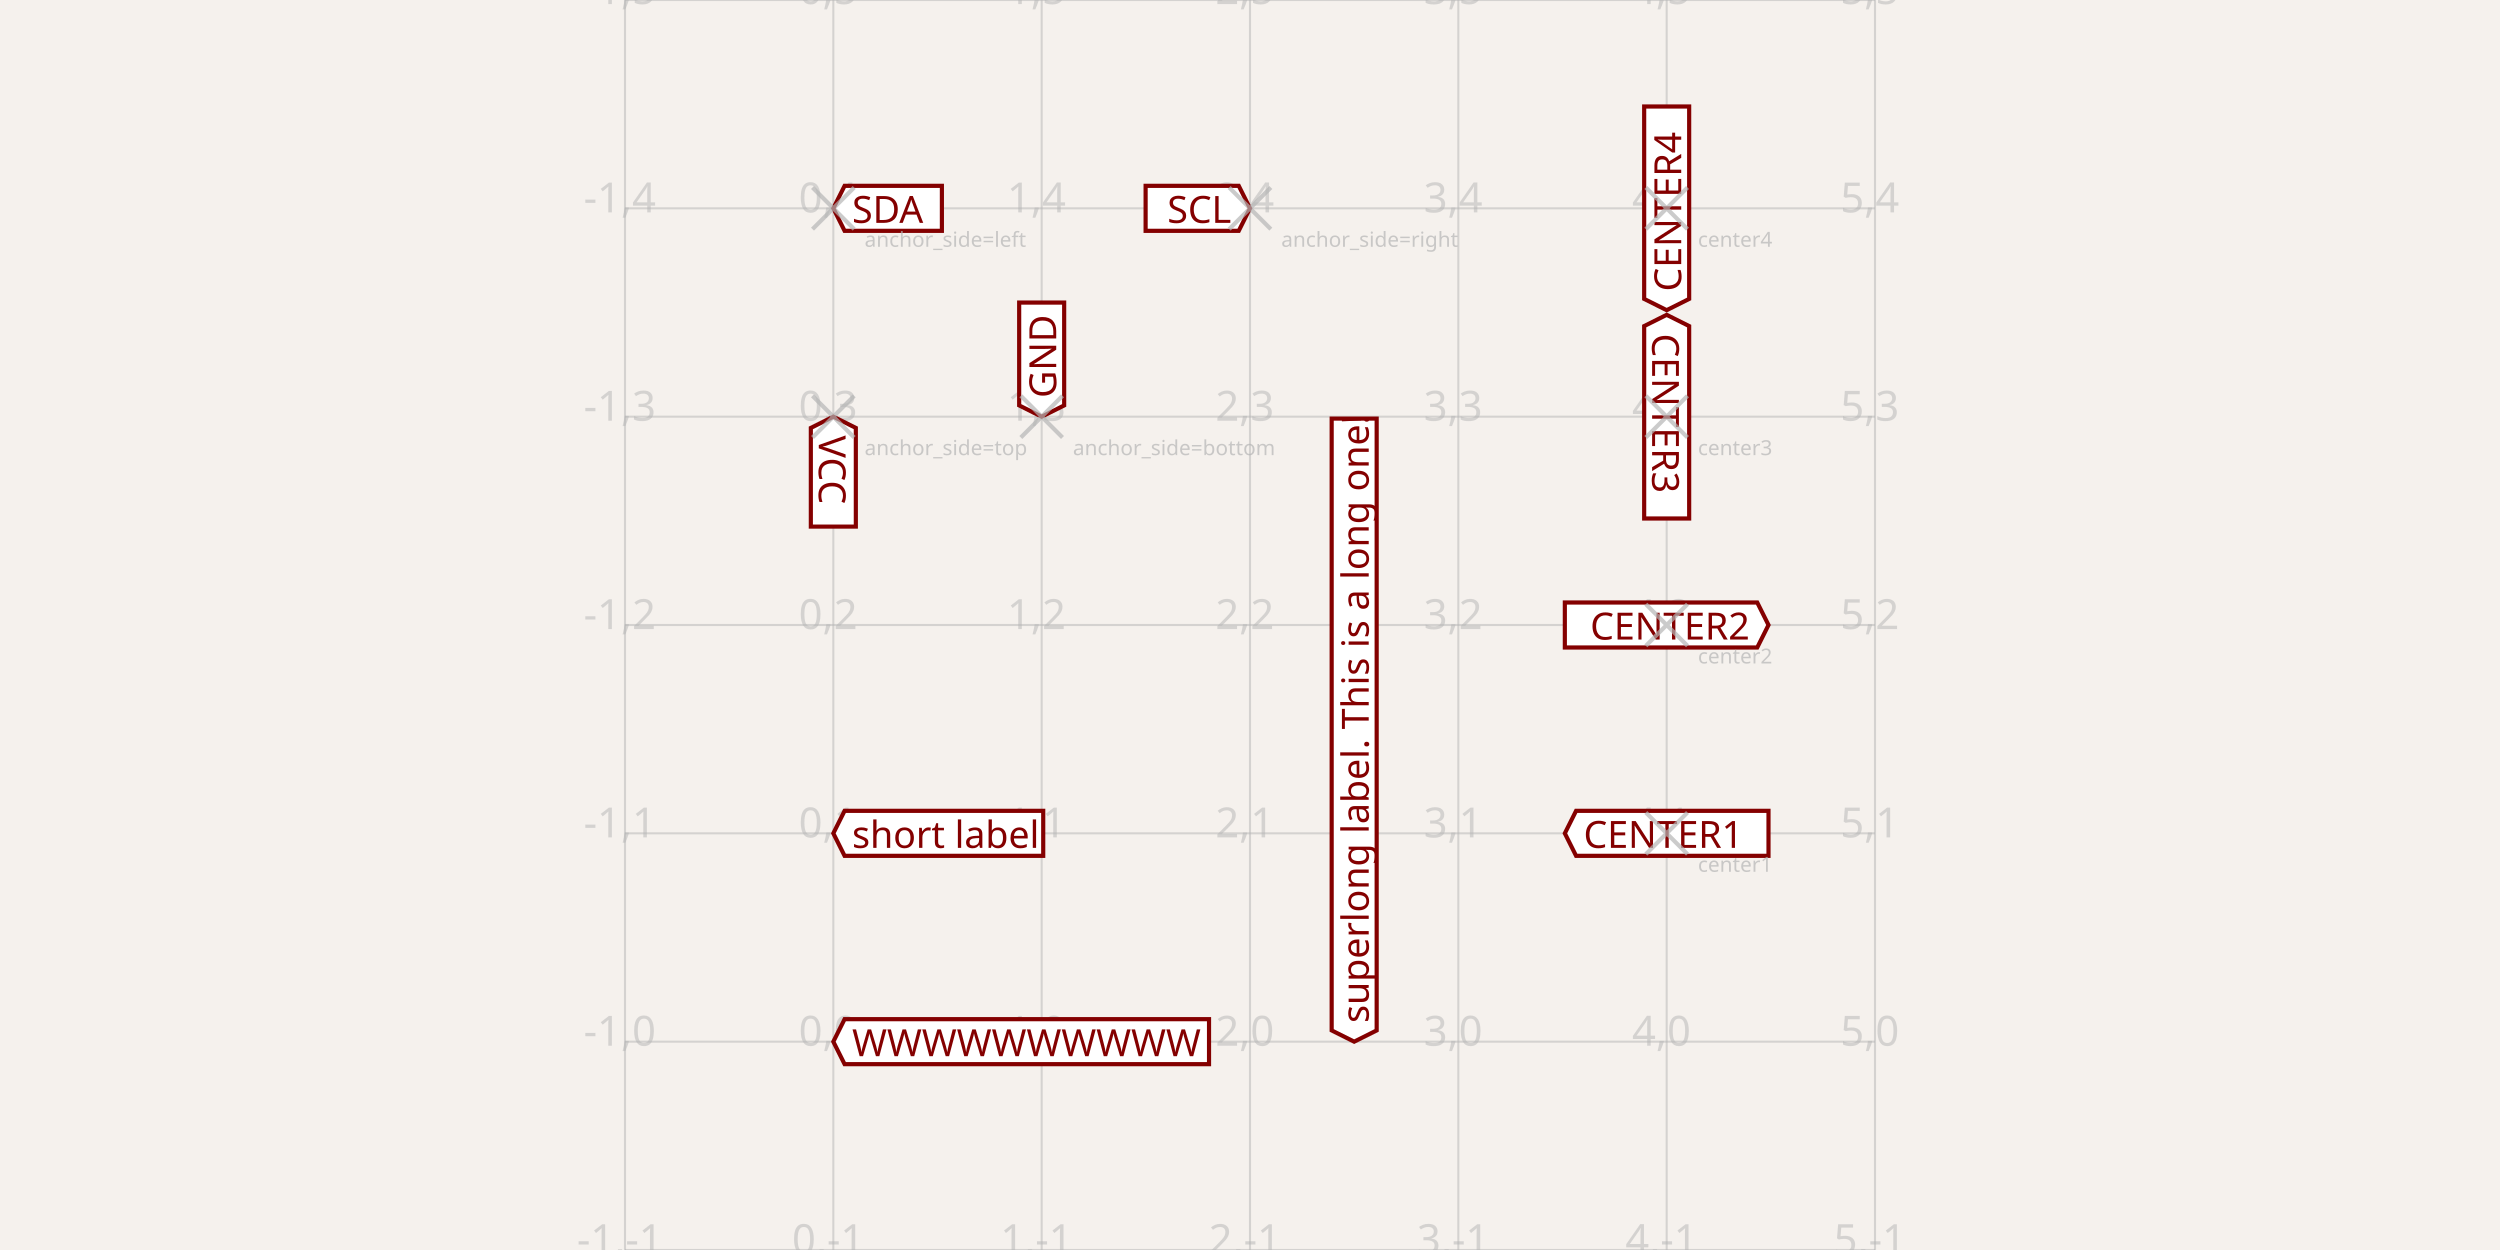
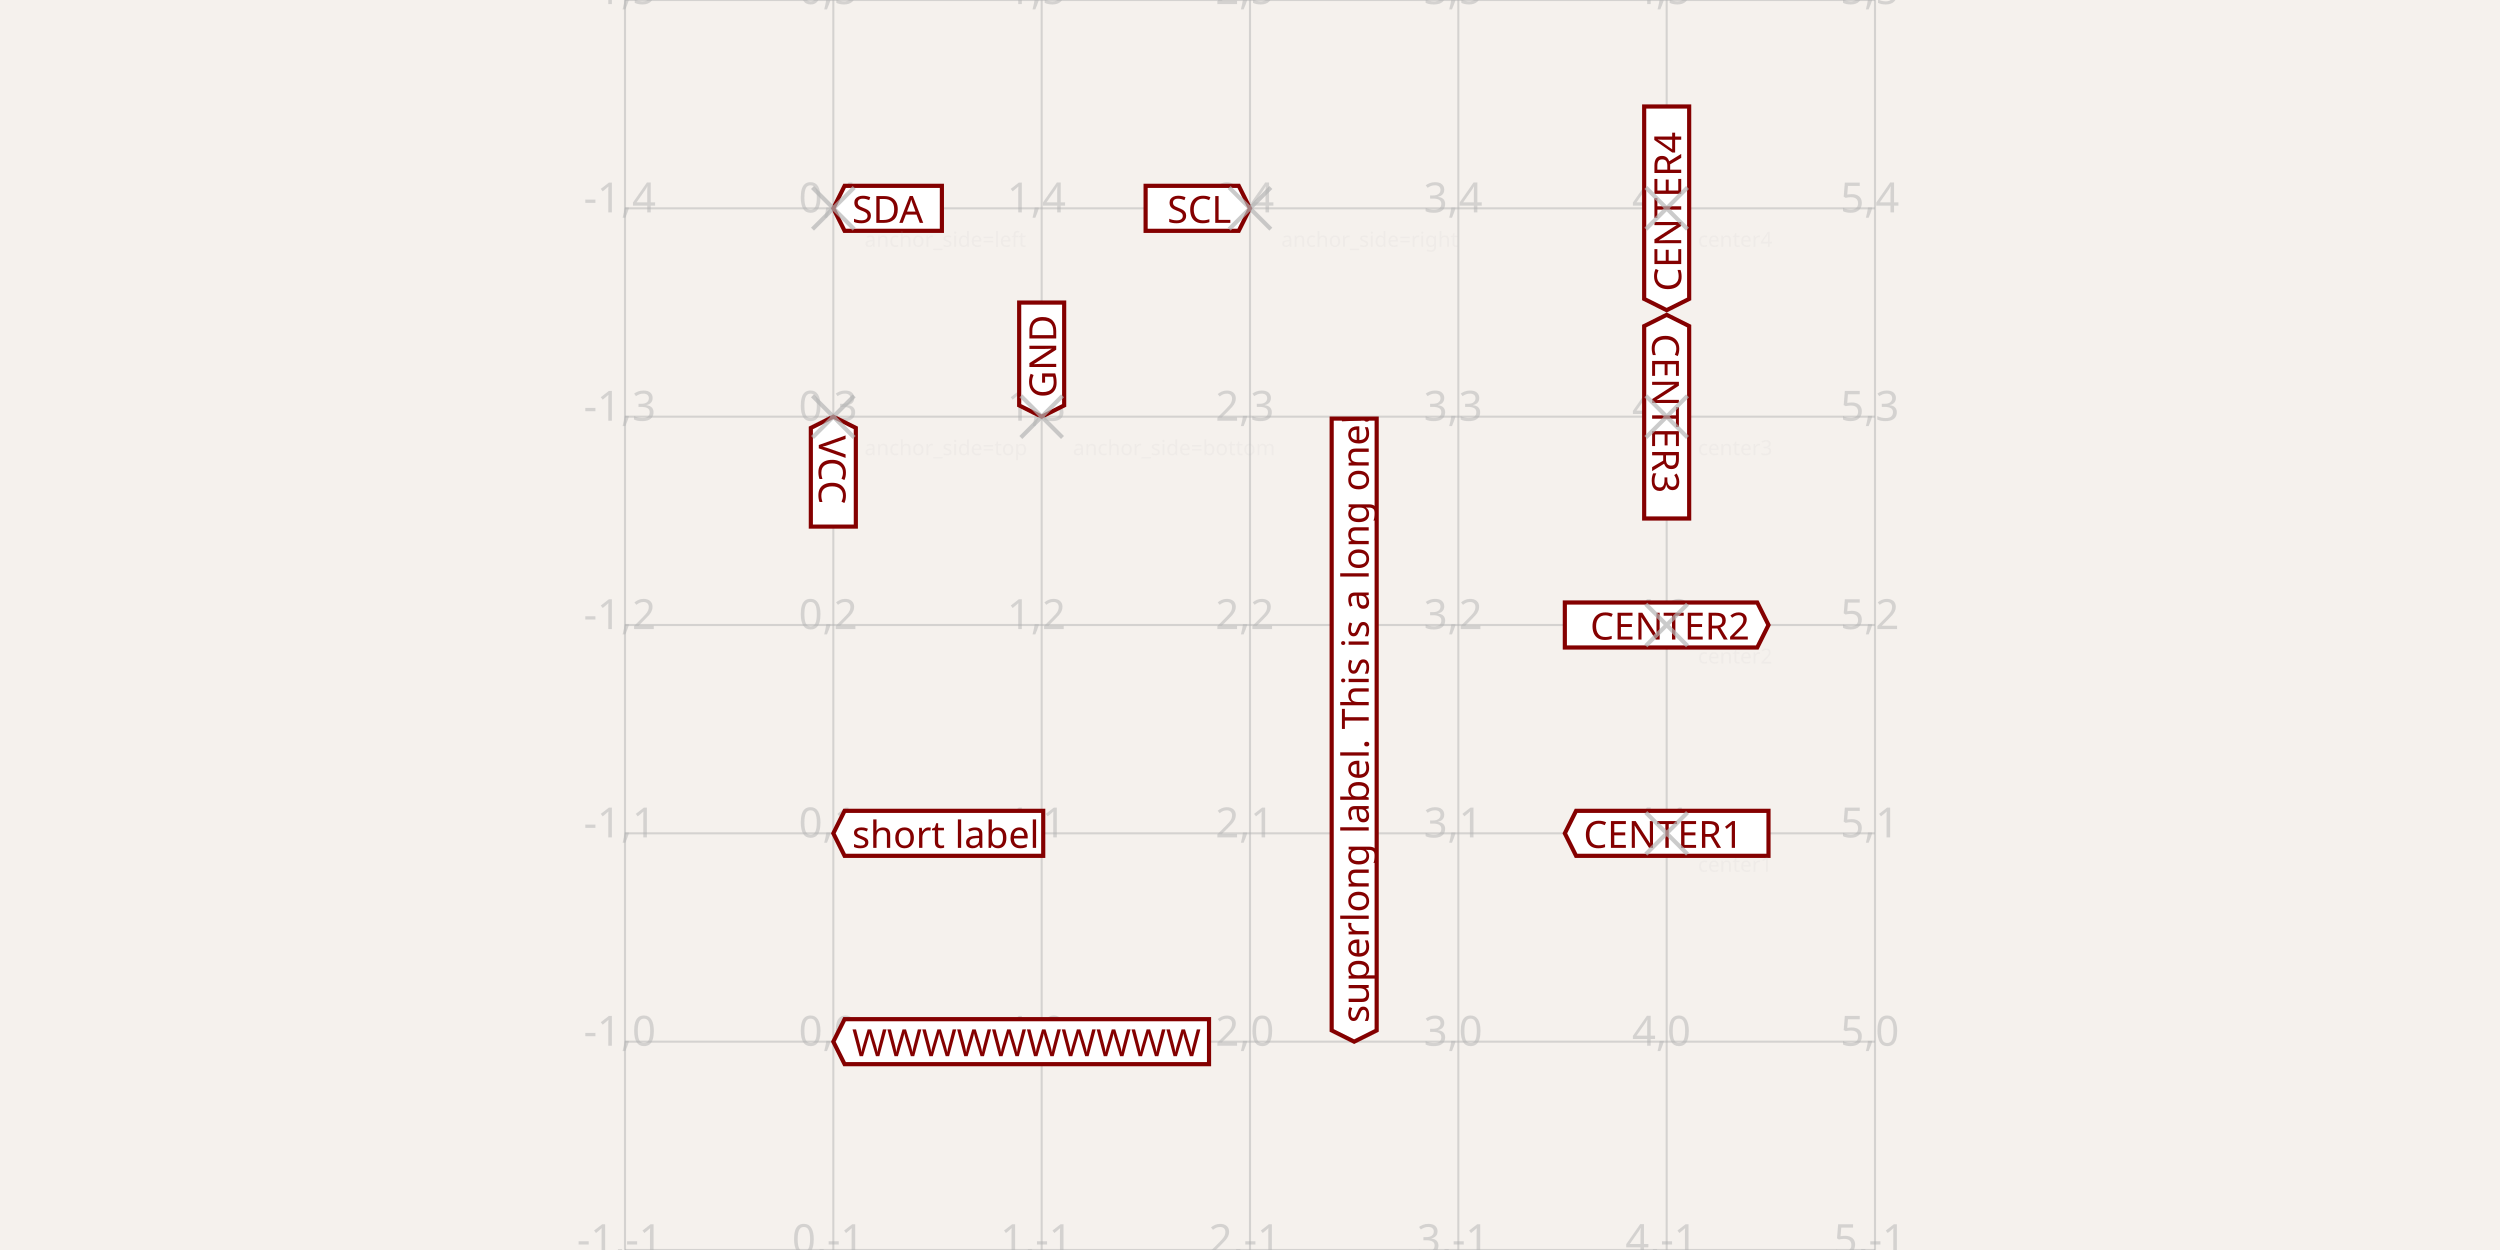
<svg xmlns="http://www.w3.org/2000/svg" width="1200" height="600" style="background-color: rgb(245, 241, 237)" data-real-to-screen-transform="matrix(100,0,0,-100,400,500)">
  <style>
              .boundary { fill: rgb(245, 241, 237); }
              .schematic-boundary { fill: none; stroke: #fff; }
              .component { fill: none; stroke: rgb(132, 0, 0); }
              .chip { fill: rgb(255, 255, 194); stroke: rgb(132, 0, 0); }
              .component-pin { fill: none; stroke: rgb(132, 0, 0); }
              .trace:hover {
                filter: invert(1);
              }
              .trace:hover .trace-crossing-outline {
                opacity: 0;
              }
              .text { font-family: sans-serif; fill: rgb(0, 150, 0); }
              .pin-number { fill: rgb(169, 0, 0); }
              .port-label { fill: rgb(0, 100, 100); }
              .component-name { fill: rgb(0, 100, 100); }
            </style>
  <rect class="boundary" x="0" y="0" width="1200" height="600" />
  <g class="grid">
    <line x1="300" y1="600" x2="300" y2="0" stroke="rgb(181, 181, 181)" stroke-width="1" stroke-opacity="0.5" />
    <line x1="400" y1="600" x2="400" y2="0" stroke="rgb(181, 181, 181)" stroke-width="1" stroke-opacity="0.5" />
    <line x1="500" y1="600" x2="500" y2="0" stroke="rgb(181, 181, 181)" stroke-width="1" stroke-opacity="0.5" />
    <line x1="600" y1="600" x2="600" y2="0" stroke="rgb(181, 181, 181)" stroke-width="1" stroke-opacity="0.5" />
    <line x1="700" y1="600" x2="700" y2="0" stroke="rgb(181, 181, 181)" stroke-width="1" stroke-opacity="0.5" />
    <line x1="800" y1="600" x2="800" y2="0" stroke="rgb(181, 181, 181)" stroke-width="1" stroke-opacity="0.5" />
    <line x1="900" y1="600" x2="900" y2="0" stroke="rgb(181, 181, 181)" stroke-width="1" stroke-opacity="0.5" />
    <line x1="300" y1="600" x2="900" y2="600" stroke="rgb(181, 181, 181)" stroke-width="1" stroke-opacity="0.5" />
    <line x1="300" y1="500" x2="900" y2="500" stroke="rgb(181, 181, 181)" stroke-width="1" stroke-opacity="0.5" />
    <line x1="300" y1="400" x2="900" y2="400" stroke="rgb(181, 181, 181)" stroke-width="1" stroke-opacity="0.5" />
    <line x1="300" y1="300" x2="900" y2="300" stroke="rgb(181, 181, 181)" stroke-width="1" stroke-opacity="0.5" />
    <line x1="300" y1="200" x2="900" y2="200" stroke="rgb(181, 181, 181)" stroke-width="1" stroke-opacity="0.5" />
    <line x1="300" y1="100" x2="900" y2="100" stroke="rgb(181, 181, 181)" stroke-width="1" stroke-opacity="0.5" />
    <line x1="300" y1="0" x2="900" y2="0" stroke="rgb(181, 181, 181)" stroke-width="1" stroke-opacity="0.5" />
    <text x="297.5" y="595" fill="rgb(181, 181, 181)" font-size="20" fill-opacity="0.5" text-anchor="middle" dominant-baseline="middle" font-family="sans-serif">-1,-1</text>
    <text x="297.5" y="495" fill="rgb(181, 181, 181)" font-size="20" fill-opacity="0.5" text-anchor="middle" dominant-baseline="middle" font-family="sans-serif">-1,0</text>
    <text x="297.5" y="395" fill="rgb(181, 181, 181)" font-size="20" fill-opacity="0.5" text-anchor="middle" dominant-baseline="middle" font-family="sans-serif">-1,1</text>
    <text x="297.5" y="295" fill="rgb(181, 181, 181)" font-size="20" fill-opacity="0.5" text-anchor="middle" dominant-baseline="middle" font-family="sans-serif">-1,2</text>
    <text x="297.5" y="195" fill="rgb(181, 181, 181)" font-size="20" fill-opacity="0.5" text-anchor="middle" dominant-baseline="middle" font-family="sans-serif">-1,3</text>
    <text x="297.5" y="95" fill="rgb(181, 181, 181)" font-size="20" fill-opacity="0.5" text-anchor="middle" dominant-baseline="middle" font-family="sans-serif">-1,4</text>
    <text x="297.5" y="-5" fill="rgb(181, 181, 181)" font-size="20" fill-opacity="0.5" text-anchor="middle" dominant-baseline="middle" font-family="sans-serif">-1,5</text>
    <text x="397.5" y="595" fill="rgb(181, 181, 181)" font-size="20" fill-opacity="0.5" text-anchor="middle" dominant-baseline="middle" font-family="sans-serif">0,-1</text>
    <text x="397.5" y="495" fill="rgb(181, 181, 181)" font-size="20" fill-opacity="0.5" text-anchor="middle" dominant-baseline="middle" font-family="sans-serif">0,0</text>
    <text x="397.5" y="395" fill="rgb(181, 181, 181)" font-size="20" fill-opacity="0.5" text-anchor="middle" dominant-baseline="middle" font-family="sans-serif">0,1</text>
    <text x="397.5" y="295" fill="rgb(181, 181, 181)" font-size="20" fill-opacity="0.5" text-anchor="middle" dominant-baseline="middle" font-family="sans-serif">0,2</text>
    <text x="397.5" y="195" fill="rgb(181, 181, 181)" font-size="20" fill-opacity="0.5" text-anchor="middle" dominant-baseline="middle" font-family="sans-serif">0,3</text>
    <text x="397.5" y="95" fill="rgb(181, 181, 181)" font-size="20" fill-opacity="0.5" text-anchor="middle" dominant-baseline="middle" font-family="sans-serif">0,4</text>
    <text x="397.5" y="-5" fill="rgb(181, 181, 181)" font-size="20" fill-opacity="0.5" text-anchor="middle" dominant-baseline="middle" font-family="sans-serif">0,5</text>
    <text x="497.5" y="595" fill="rgb(181, 181, 181)" font-size="20" fill-opacity="0.5" text-anchor="middle" dominant-baseline="middle" font-family="sans-serif">1,-1</text>
    <text x="497.5" y="495" fill="rgb(181, 181, 181)" font-size="20" fill-opacity="0.5" text-anchor="middle" dominant-baseline="middle" font-family="sans-serif">1,0</text>
    <text x="497.5" y="395" fill="rgb(181, 181, 181)" font-size="20" fill-opacity="0.5" text-anchor="middle" dominant-baseline="middle" font-family="sans-serif">1,1</text>
    <text x="497.5" y="295" fill="rgb(181, 181, 181)" font-size="20" fill-opacity="0.5" text-anchor="middle" dominant-baseline="middle" font-family="sans-serif">1,2</text>
    <text x="497.5" y="195" fill="rgb(181, 181, 181)" font-size="20" fill-opacity="0.5" text-anchor="middle" dominant-baseline="middle" font-family="sans-serif">1,3</text>
    <text x="497.5" y="95" fill="rgb(181, 181, 181)" font-size="20" fill-opacity="0.5" text-anchor="middle" dominant-baseline="middle" font-family="sans-serif">1,4</text>
    <text x="497.5" y="-5" fill="rgb(181, 181, 181)" font-size="20" fill-opacity="0.5" text-anchor="middle" dominant-baseline="middle" font-family="sans-serif">1,5</text>
    <text x="597.5" y="595" fill="rgb(181, 181, 181)" font-size="20" fill-opacity="0.5" text-anchor="middle" dominant-baseline="middle" font-family="sans-serif">2,-1</text>
    <text x="597.5" y="495" fill="rgb(181, 181, 181)" font-size="20" fill-opacity="0.5" text-anchor="middle" dominant-baseline="middle" font-family="sans-serif">2,0</text>
    <text x="597.5" y="395" fill="rgb(181, 181, 181)" font-size="20" fill-opacity="0.5" text-anchor="middle" dominant-baseline="middle" font-family="sans-serif">2,1</text>
    <text x="597.5" y="295" fill="rgb(181, 181, 181)" font-size="20" fill-opacity="0.5" text-anchor="middle" dominant-baseline="middle" font-family="sans-serif">2,2</text>
    <text x="597.5" y="195" fill="rgb(181, 181, 181)" font-size="20" fill-opacity="0.5" text-anchor="middle" dominant-baseline="middle" font-family="sans-serif">2,3</text>
    <text x="597.5" y="95" fill="rgb(181, 181, 181)" font-size="20" fill-opacity="0.5" text-anchor="middle" dominant-baseline="middle" font-family="sans-serif">2,4</text>
    <text x="597.5" y="-5" fill="rgb(181, 181, 181)" font-size="20" fill-opacity="0.5" text-anchor="middle" dominant-baseline="middle" font-family="sans-serif">2,5</text>
    <text x="697.5" y="595" fill="rgb(181, 181, 181)" font-size="20" fill-opacity="0.5" text-anchor="middle" dominant-baseline="middle" font-family="sans-serif">3,-1</text>
    <text x="697.5" y="495" fill="rgb(181, 181, 181)" font-size="20" fill-opacity="0.5" text-anchor="middle" dominant-baseline="middle" font-family="sans-serif">3,0</text>
    <text x="697.5" y="395" fill="rgb(181, 181, 181)" font-size="20" fill-opacity="0.5" text-anchor="middle" dominant-baseline="middle" font-family="sans-serif">3,1</text>
    <text x="697.5" y="295" fill="rgb(181, 181, 181)" font-size="20" fill-opacity="0.5" text-anchor="middle" dominant-baseline="middle" font-family="sans-serif">3,2</text>
    <text x="697.5" y="195" fill="rgb(181, 181, 181)" font-size="20" fill-opacity="0.5" text-anchor="middle" dominant-baseline="middle" font-family="sans-serif">3,3</text>
    <text x="697.5" y="95" fill="rgb(181, 181, 181)" font-size="20" fill-opacity="0.5" text-anchor="middle" dominant-baseline="middle" font-family="sans-serif">3,4</text>
    <text x="697.5" y="-5" fill="rgb(181, 181, 181)" font-size="20" fill-opacity="0.5" text-anchor="middle" dominant-baseline="middle" font-family="sans-serif">3,5</text>
    <text x="797.5" y="595" fill="rgb(181, 181, 181)" font-size="20" fill-opacity="0.5" text-anchor="middle" dominant-baseline="middle" font-family="sans-serif">4,-1</text>
    <text x="797.5" y="495" fill="rgb(181, 181, 181)" font-size="20" fill-opacity="0.5" text-anchor="middle" dominant-baseline="middle" font-family="sans-serif">4,0</text>
    <text x="797.5" y="395" fill="rgb(181, 181, 181)" font-size="20" fill-opacity="0.5" text-anchor="middle" dominant-baseline="middle" font-family="sans-serif">4,1</text>
    <text x="797.5" y="295" fill="rgb(181, 181, 181)" font-size="20" fill-opacity="0.5" text-anchor="middle" dominant-baseline="middle" font-family="sans-serif">4,2</text>
    <text x="797.5" y="195" fill="rgb(181, 181, 181)" font-size="20" fill-opacity="0.5" text-anchor="middle" dominant-baseline="middle" font-family="sans-serif">4,3</text>
    <text x="797.5" y="95" fill="rgb(181, 181, 181)" font-size="20" fill-opacity="0.5" text-anchor="middle" dominant-baseline="middle" font-family="sans-serif">4,4</text>
    <text x="797.5" y="-5" fill="rgb(181, 181, 181)" font-size="20" fill-opacity="0.5" text-anchor="middle" dominant-baseline="middle" font-family="sans-serif">4,5</text>
    <text x="897.5" y="595" fill="rgb(181, 181, 181)" font-size="20" fill-opacity="0.5" text-anchor="middle" dominant-baseline="middle" font-family="sans-serif">5,-1</text>
    <text x="897.5" y="495" fill="rgb(181, 181, 181)" font-size="20" fill-opacity="0.5" text-anchor="middle" dominant-baseline="middle" font-family="sans-serif">5,0</text>
    <text x="897.5" y="395" fill="rgb(181, 181, 181)" font-size="20" fill-opacity="0.5" text-anchor="middle" dominant-baseline="middle" font-family="sans-serif">5,1</text>
    <text x="897.5" y="295" fill="rgb(181, 181, 181)" font-size="20" fill-opacity="0.5" text-anchor="middle" dominant-baseline="middle" font-family="sans-serif">5,2</text>
    <text x="897.5" y="195" fill="rgb(181, 181, 181)" font-size="20" fill-opacity="0.5" text-anchor="middle" dominant-baseline="middle" font-family="sans-serif">5,3</text>
    <text x="897.5" y="95" fill="rgb(181, 181, 181)" font-size="20" fill-opacity="0.5" text-anchor="middle" dominant-baseline="middle" font-family="sans-serif">5,4</text>
    <text x="897.5" y="-5" fill="rgb(181, 181, 181)" font-size="20" fill-opacity="0.5" text-anchor="middle" dominant-baseline="middle" font-family="sans-serif">5,5</text>
  </g>
  <path class="net-label" d="     M 400,200     L 410.8,205.4     L 410.8,252.773     L 389.2,252.773     L 389.2,205.4     Z   " fill="white" stroke="rgb(132, 0, 0)" stroke-width="2px" />
  <text class="net-label-text" x="400" y="209" fill="rgb(132, 0, 0)" text-anchor="start" dominant-baseline="central" font-family="sans-serif" font-variant-numeric="tabular-nums" font-size="18px" transform="rotate(90 400 209)">VCC</text>
  <path class="net-label" d="     M 500,200     L 489.2,194.6     L 489.2,145.227     L 510.8,145.227     L 510.8,194.6     Z   " fill="white" stroke="rgb(132, 0, 0)" stroke-width="2px" />
  <text class="net-label-text" x="500" y="191" fill="rgb(132, 0, 0)" text-anchor="start" dominant-baseline="central" font-family="sans-serif" font-variant-numeric="tabular-nums" font-size="18px" transform="rotate(-90 500 191)">GND</text>
  <path class="net-label" d="     M 400,100     L 405.4,89.2     L 452.107,89.2     L 452.107,110.8     L 405.4,110.8     Z   " fill="white" stroke="rgb(132, 0, 0)" stroke-width="2px" />
  <text class="net-label-text" x="409" y="100" fill="rgb(132, 0, 0)" text-anchor="start" dominant-baseline="central" font-family="sans-serif" font-variant-numeric="tabular-nums" font-size="18px" transform="">SDA</text>
  <path class="net-label" d="     M 600,100     L 594.6,110.8     L 549.893,110.8     L 549.893,89.2     L 594.6,89.2     Z   " fill="white" stroke="rgb(132, 0, 0)" stroke-width="2px" />
  <text class="net-label-text" x="591" y="100" fill="rgb(132, 0, 0)" text-anchor="end" dominant-baseline="central" font-family="sans-serif" font-variant-numeric="tabular-nums" font-size="18px" transform="">SCL</text>
  <path class="net-label" d="     M 400,400     L 405.4,389.2     L 500.747,389.2     L 500.747,410.8     L 405.4,410.8     Z   " fill="white" stroke="rgb(132, 0, 0)" stroke-width="2px" />
  <text class="net-label-text" x="409" y="400" fill="rgb(132, 0, 0)" text-anchor="start" dominant-baseline="central" font-family="sans-serif" font-variant-numeric="tabular-nums" font-size="18px" transform="">short label</text>
  <path class="net-label" d="     M 400,500     L 405.4,489.2     L 580.333,489.2     L 580.333,510.8     L 405.4,510.8     Z   " fill="white" stroke="rgb(132, 0, 0)" stroke-width="2px" />
  <text class="net-label-text" x="409" y="500" fill="rgb(132, 0, 0)" text-anchor="start" dominant-baseline="central" font-family="sans-serif" font-variant-numeric="tabular-nums" font-size="18px" transform="">WWWWWWWWWW</text>
  <path class="net-label" d="     M 650,500     L 639.2,494.6     L 639.2,200.92     L 660.8,200.92     L 660.8,494.6     Z   " fill="white" stroke="rgb(132, 0, 0)" stroke-width="2px" />
  <text class="net-label-text" x="650" y="491" fill="rgb(132, 0, 0)" text-anchor="start" dominant-baseline="central" font-family="sans-serif" font-variant-numeric="tabular-nums" font-size="18px" transform="rotate(-90 650 491)">superlong label. This is a long one!</text>
  <path class="net-label" d="     M 751.12,400     L 756.52,389.2     L 848.88,389.2     L 848.88,410.8     L 756.52,410.8     Z   " fill="white" stroke="rgb(132, 0, 0)" stroke-width="2px" />
  <text class="net-label-text" x="760.12" y="400" fill="rgb(132, 0, 0)" text-anchor="start" dominant-baseline="central" font-family="sans-serif" font-variant-numeric="tabular-nums" font-size="18px" transform="">CENTER1</text>
  <path class="net-label" d="     M 848.88,300     L 843.48,310.8     L 751.12,310.8     L 751.12,289.2     L 843.48,289.2     Z   " fill="white" stroke="rgb(132, 0, 0)" stroke-width="2px" />
  <text class="net-label-text" x="839.88" y="300" fill="rgb(132, 0, 0)" text-anchor="end" dominant-baseline="central" font-family="sans-serif" font-variant-numeric="tabular-nums" font-size="18px" transform="">CENTER2</text>
  <path class="net-label" d="     M 800,151.12     L 810.8,156.52     L 810.8,248.88     L 789.2,248.88     L 789.2,156.52     Z   " fill="white" stroke="rgb(132, 0, 0)" stroke-width="2px" />
  <text class="net-label-text" x="800" y="160.12" fill="rgb(132, 0, 0)" text-anchor="start" dominant-baseline="central" font-family="sans-serif" font-variant-numeric="tabular-nums" font-size="18px" transform="rotate(90 800 160.12)">CENTER3</text>
  <path class="net-label" d="     M 800,148.88     L 789.2,143.48     L 789.2,51.12     L 810.8,51.12     L 810.8,143.48     Z   " fill="white" stroke="rgb(132, 0, 0)" stroke-width="2px" />
  <text class="net-label-text" x="800" y="139.88" fill="rgb(132, 0, 0)" text-anchor="start" dominant-baseline="central" font-family="sans-serif" font-variant-numeric="tabular-nums" font-size="18px" transform="rotate(-90 800 139.88)">CENTER4</text>
  <g class="labeled-points">
    <path d="M390,210 L410,190 M390,190 L410,210" stroke="rgb(181, 181, 181)" stroke-width="2" stroke-opacity="0.7" />
-     <text x="415" y="215" fill="rgb(181, 181, 181)" font-size="10" fill-opacity="0.7" text-anchor="start" font-family="sans-serif" dominant-baseline="middle">anchor_side=top</text>
+     <text x="415" y="215" fill="rgb(181, 181, 181)" font-size="10" fill-opacity="0.1" text-anchor="start" font-family="sans-serif" dominant-baseline="middle">anchor_side=top</text>
    <path d="M490,210 L510,190 M490,190 L510,210" stroke="rgb(181, 181, 181)" stroke-width="2" stroke-opacity="0.7" />
-     <text x="515" y="215" fill="rgb(181, 181, 181)" font-size="10" fill-opacity="0.7" text-anchor="start" font-family="sans-serif" dominant-baseline="middle">anchor_side=bottom</text>
+     <text x="515" y="215" fill="rgb(181, 181, 181)" font-size="10" fill-opacity="0.1" text-anchor="start" font-family="sans-serif" dominant-baseline="middle">anchor_side=bottom</text>
    <path d="M390,110 L410,90 M390,90 L410,110" stroke="rgb(181, 181, 181)" stroke-width="2" stroke-opacity="0.7" />
-     <text x="415" y="115" fill="rgb(181, 181, 181)" font-size="10" fill-opacity="0.7" text-anchor="start" font-family="sans-serif" dominant-baseline="middle">anchor_side=left</text>
+     <text x="415" y="115" fill="rgb(181, 181, 181)" font-size="10" fill-opacity="0.1" text-anchor="start" font-family="sans-serif" dominant-baseline="middle">anchor_side=left</text>
    <path d="M590,110 L610,90 M590,90 L610,110" stroke="rgb(181, 181, 181)" stroke-width="2" stroke-opacity="0.7" />
-     <text x="615" y="115" fill="rgb(181, 181, 181)" font-size="10" fill-opacity="0.7" text-anchor="start" font-family="sans-serif" dominant-baseline="middle">anchor_side=right</text>
+     <text x="615" y="115" fill="rgb(181, 181, 181)" font-size="10" fill-opacity="0.1" text-anchor="start" font-family="sans-serif" dominant-baseline="middle">anchor_side=right</text>
    <path d="M790,410 L810,390 M790,390 L810,410" stroke="rgb(181, 181, 181)" stroke-width="2" stroke-opacity="0.7" />
-     <text x="815" y="415" fill="rgb(181, 181, 181)" font-size="10" fill-opacity="0.7" text-anchor="start" font-family="sans-serif" dominant-baseline="middle">center1</text>
+     <text x="815" y="415" fill="rgb(181, 181, 181)" font-size="10" fill-opacity="0.1" text-anchor="start" font-family="sans-serif" dominant-baseline="middle">center1</text>
    <path d="M790,310 L810,290 M790,290 L810,310" stroke="rgb(181, 181, 181)" stroke-width="2" stroke-opacity="0.7" />
-     <text x="815" y="315" fill="rgb(181, 181, 181)" font-size="10" fill-opacity="0.7" text-anchor="start" font-family="sans-serif" dominant-baseline="middle">center2</text>
+     <text x="815" y="315" fill="rgb(181, 181, 181)" font-size="10" fill-opacity="0.1" text-anchor="start" font-family="sans-serif" dominant-baseline="middle">center2</text>
    <path d="M790,210 L810,190 M790,190 L810,210" stroke="rgb(181, 181, 181)" stroke-width="2" stroke-opacity="0.7" />
-     <text x="815" y="215" fill="rgb(181, 181, 181)" font-size="10" fill-opacity="0.7" text-anchor="start" font-family="sans-serif" dominant-baseline="middle">center3</text>
+     <text x="815" y="215" fill="rgb(181, 181, 181)" font-size="10" fill-opacity="0.1" text-anchor="start" font-family="sans-serif" dominant-baseline="middle">center3</text>
    <path d="M790,110 L810,90 M790,90 L810,110" stroke="rgb(181, 181, 181)" stroke-width="2" stroke-opacity="0.7" />
-     <text x="815" y="115" fill="rgb(181, 181, 181)" font-size="10" fill-opacity="0.7" text-anchor="start" font-family="sans-serif" dominant-baseline="middle">center4</text>
+     <text x="815" y="115" fill="rgb(181, 181, 181)" font-size="10" fill-opacity="0.1" text-anchor="start" font-family="sans-serif" dominant-baseline="middle">center4</text>
  </g>
</svg>
